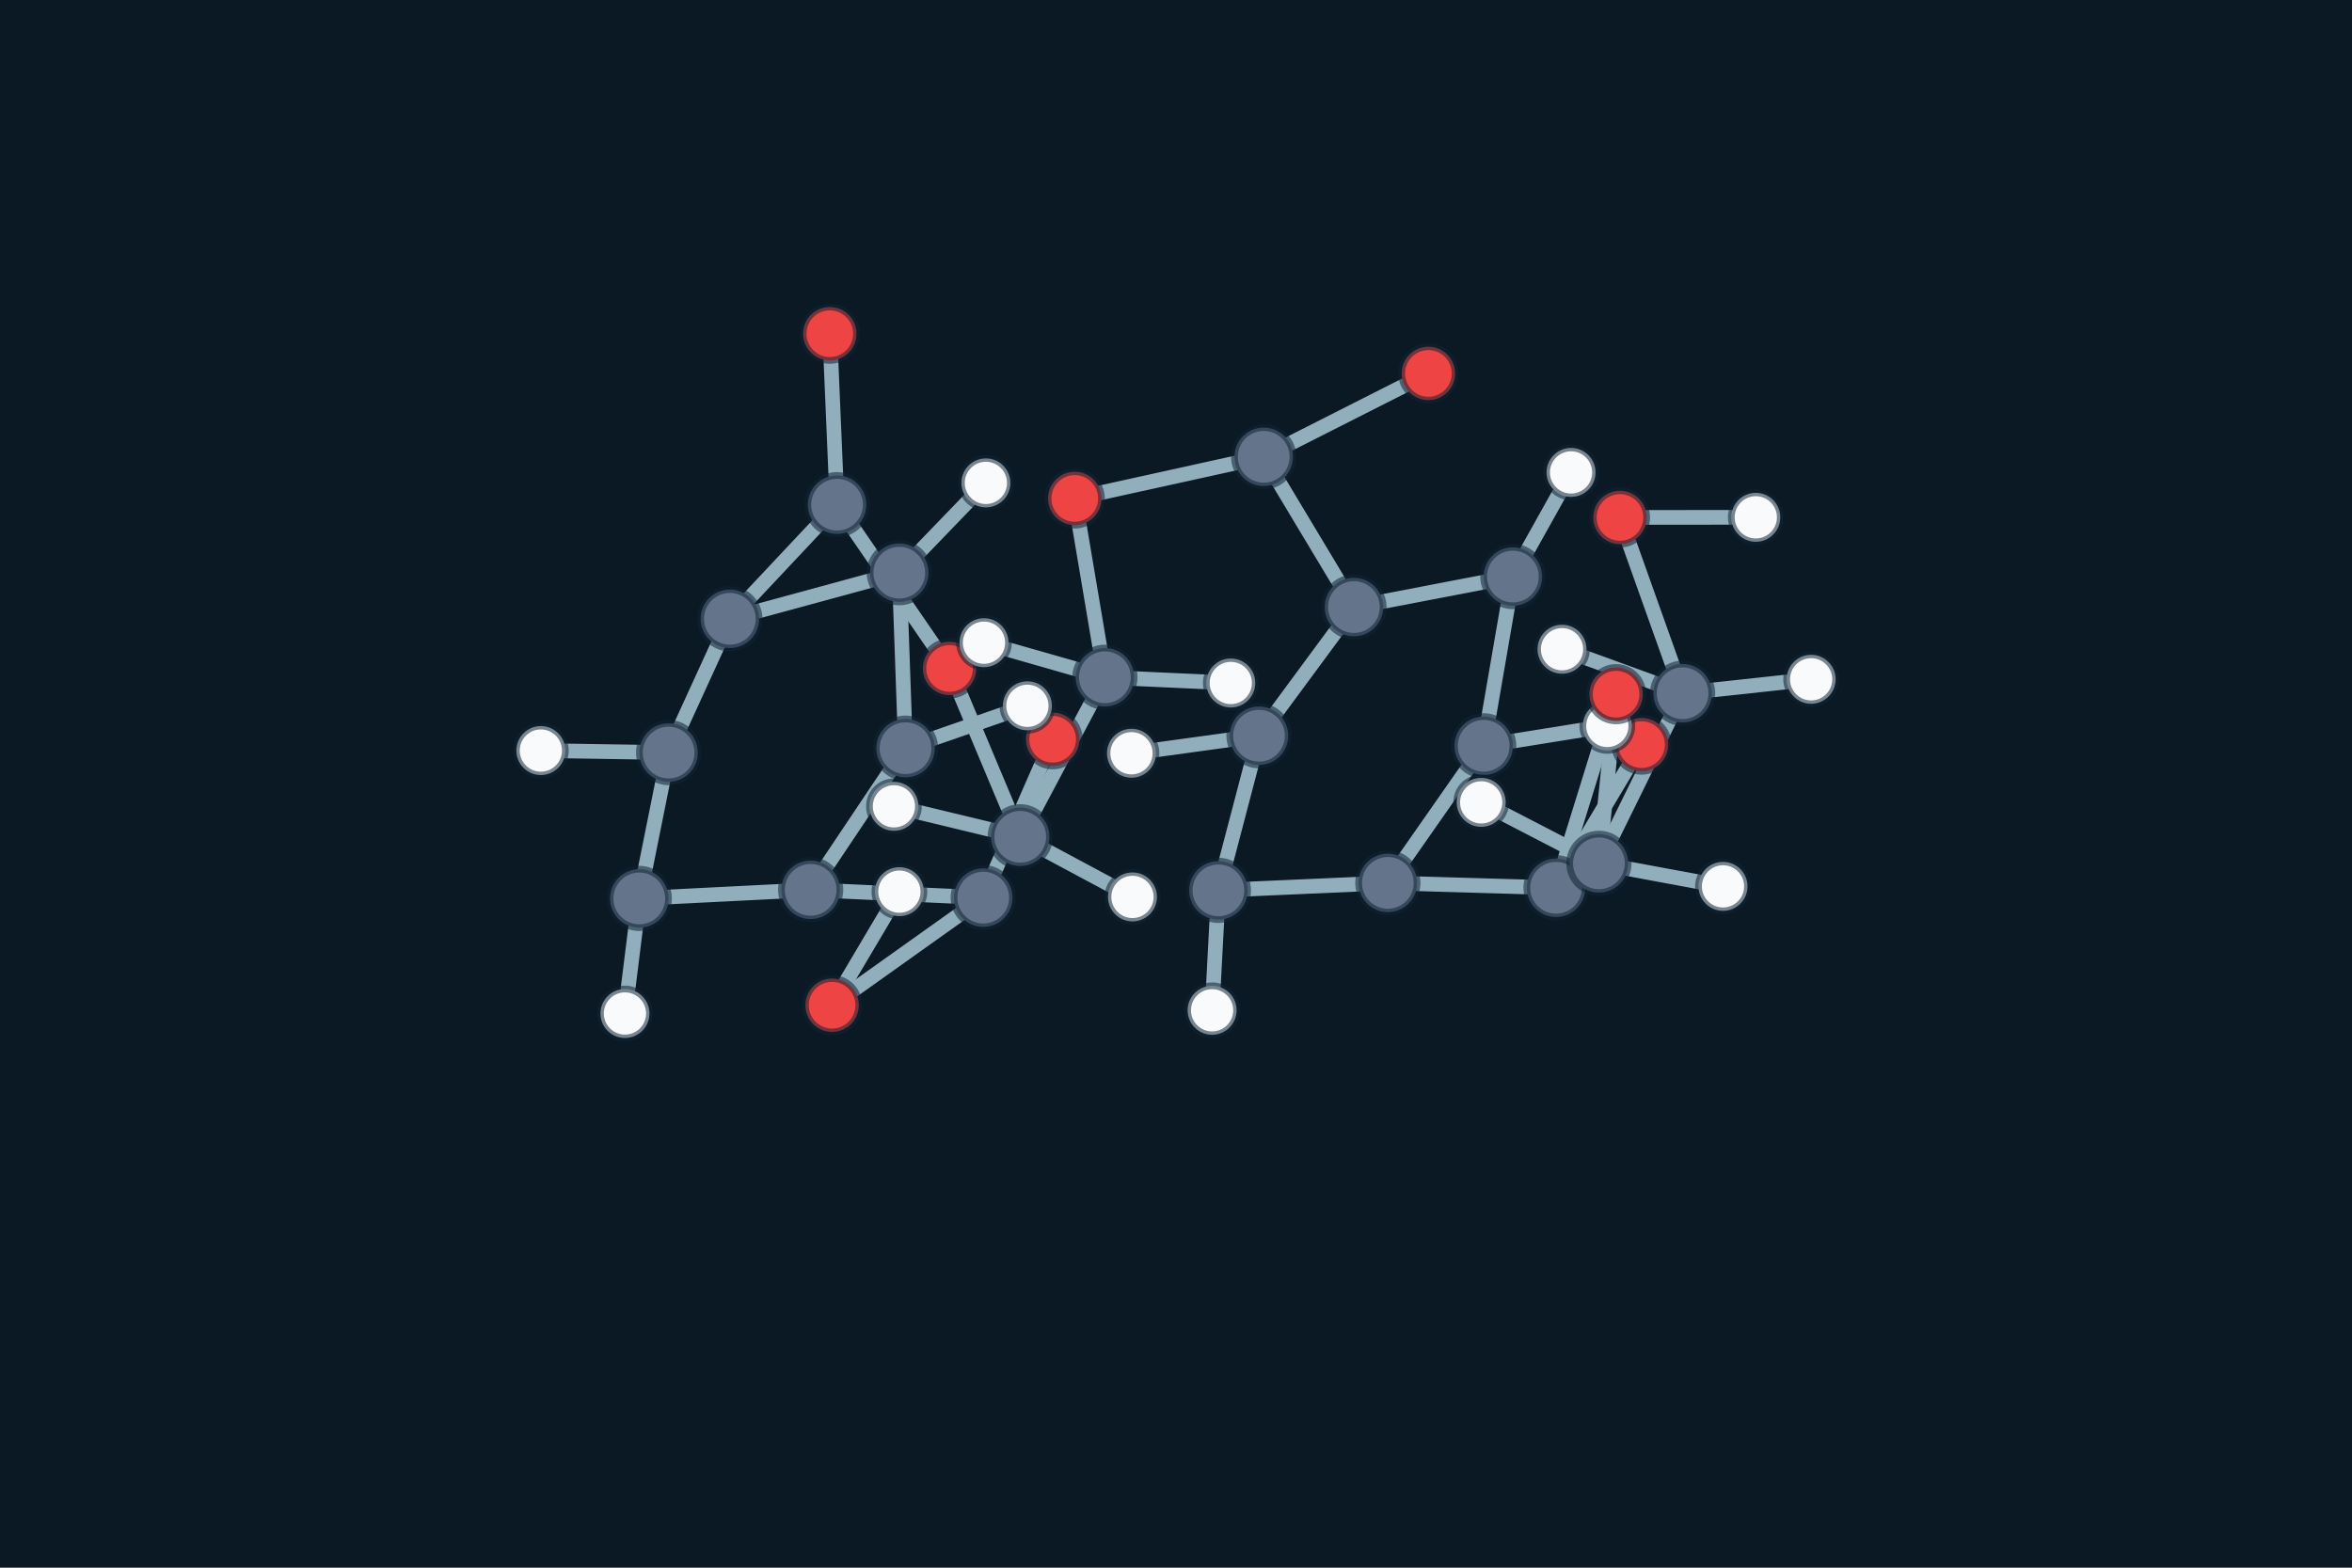
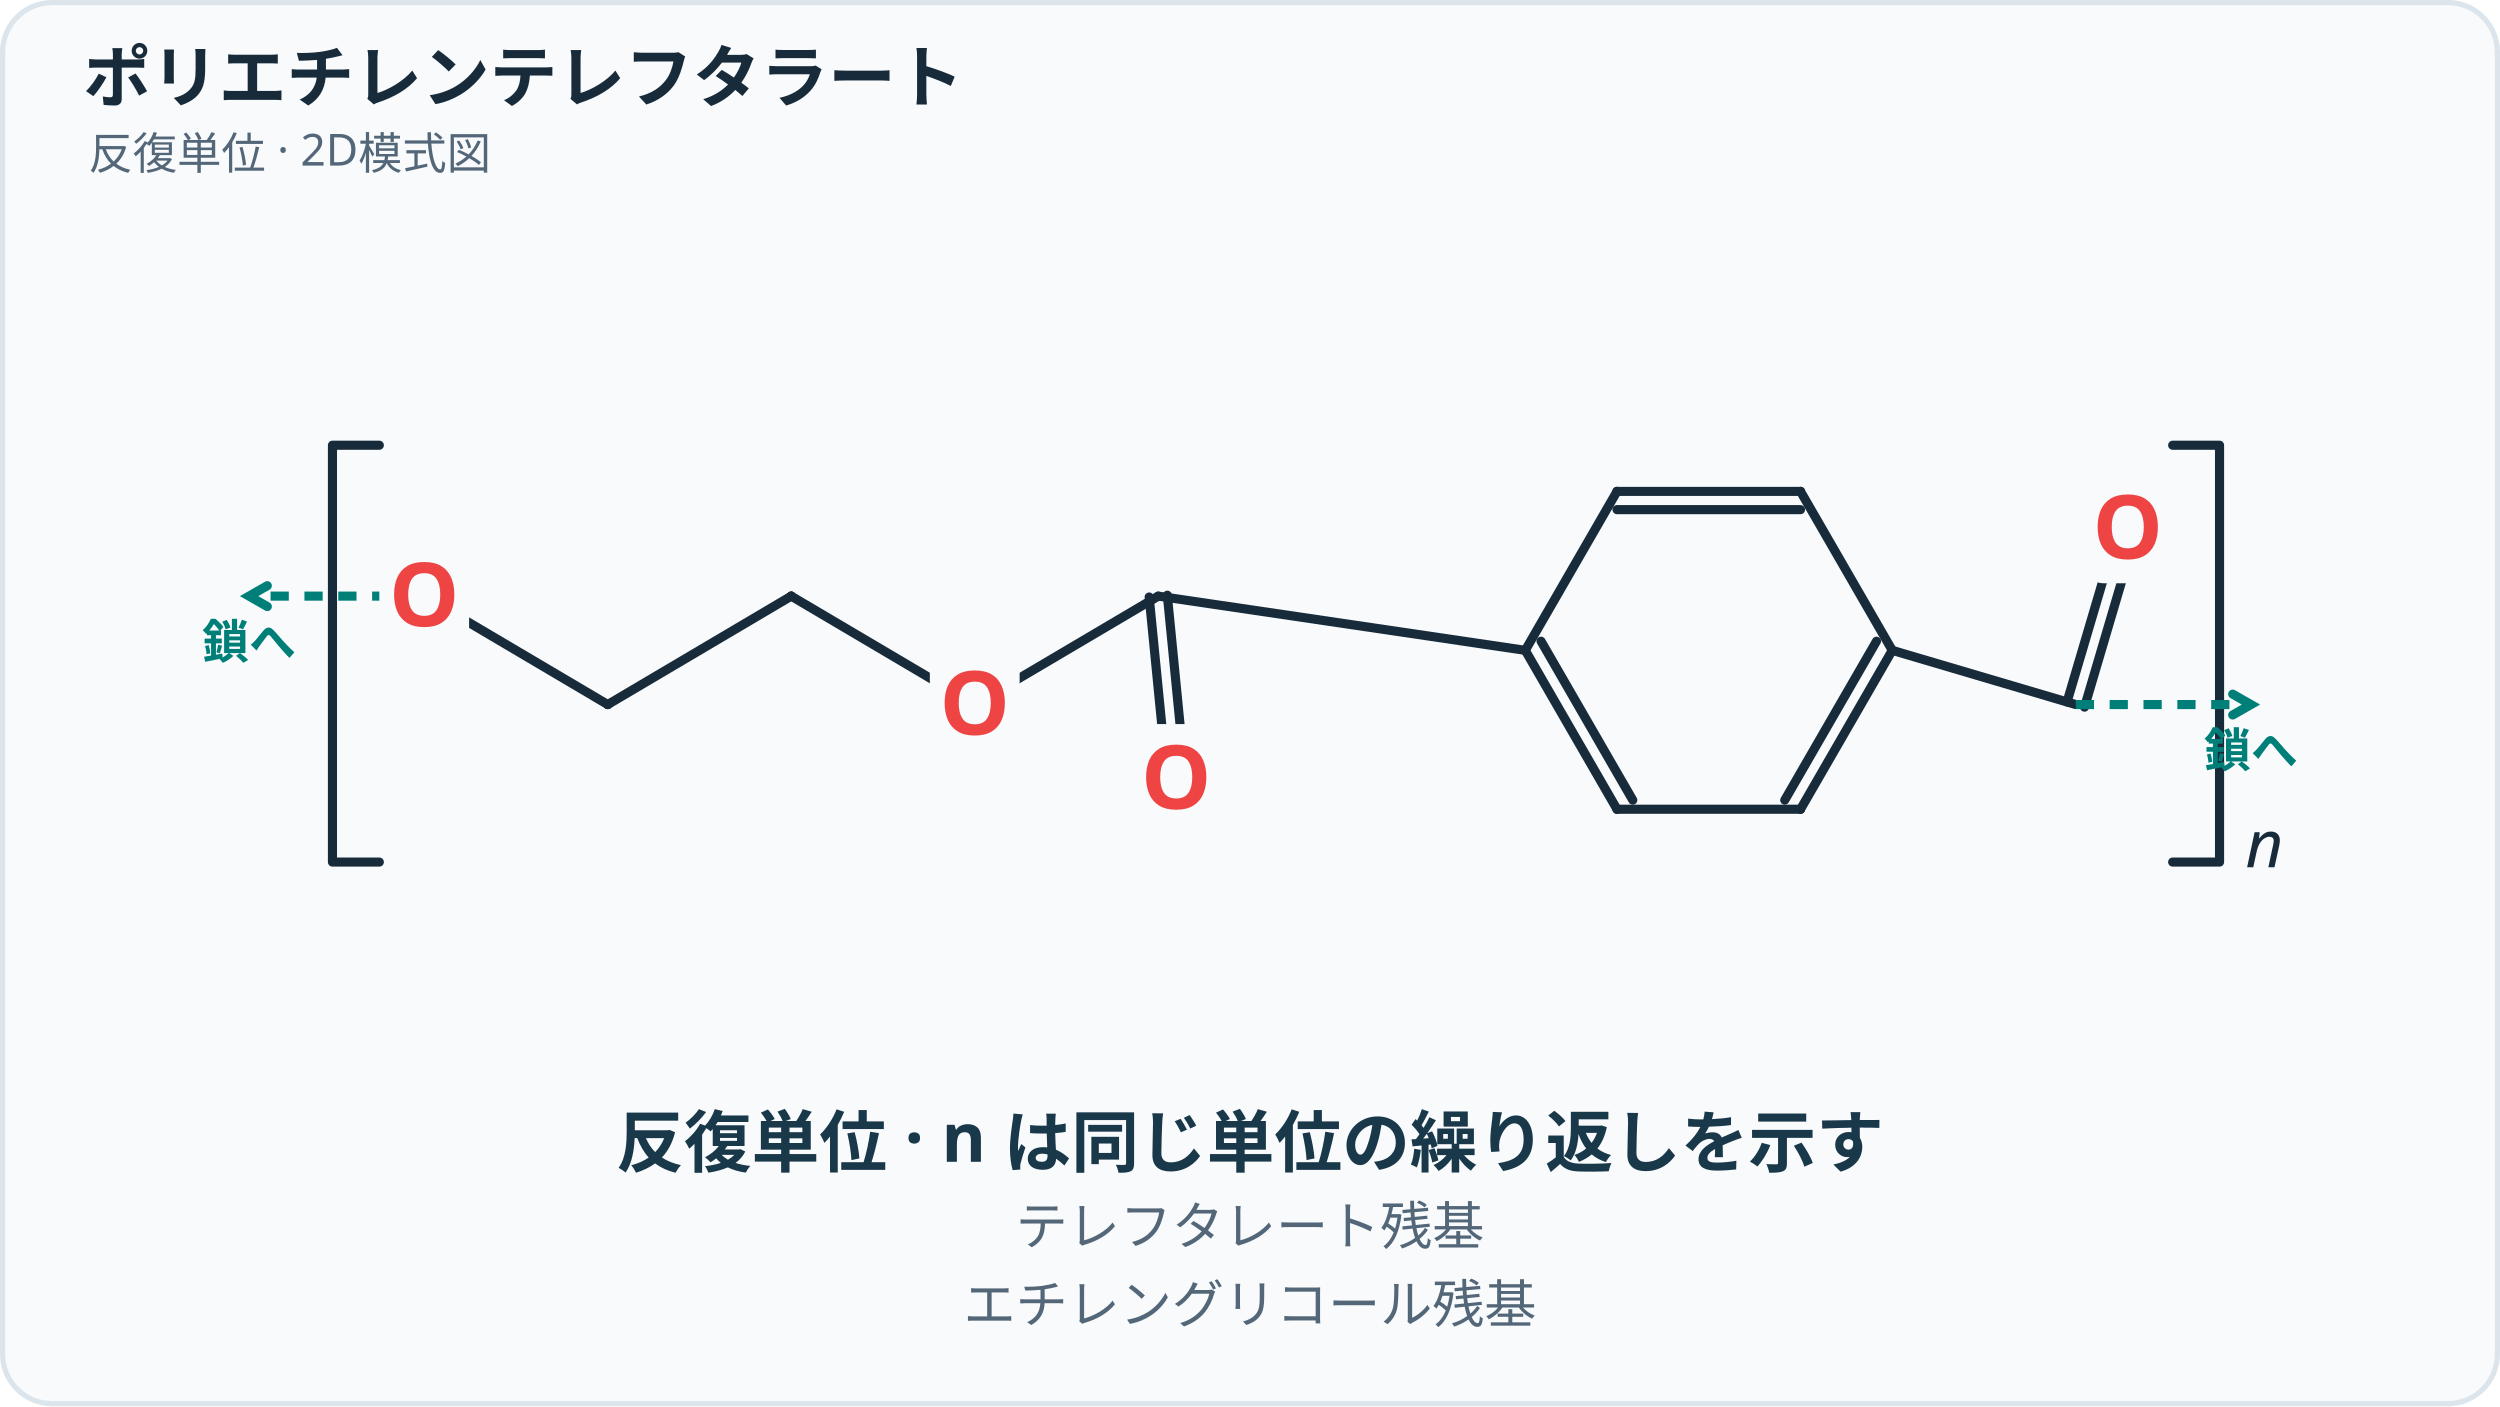
- <svg xmlns="http://www.w3.org/2000/svg" viewBox="0 0 192 128" role="img" aria-label="ポリエチレンテレフタラート representative segment" data-polymer-id="polyethylene-terephthalate">
-   <rect width="192" height="128" fill="#0b1924" />
-   <g>
-     <path d="M59.58 50.524L73.412 46.76" stroke="#91aebd" stroke-width="1.2" stroke-linecap="round" />
-     <path d="M54.58 61.447L59.58 50.524" stroke="#91aebd" stroke-width="1.2" stroke-linecap="round" />
-     <path d="M59.58 50.524L68.332 41.207" stroke="#91aebd" stroke-width="1.2" stroke-linecap="round" />
-     <path d="M73.412 46.76L80.48 39.428" stroke="#91aebd" stroke-width="1.2" stroke-linecap="round" />
-     <path d="M73.412 46.76L73.92 61.087" stroke="#91aebd" stroke-width="1.2" stroke-linecap="round" />
-     <path d="M68.332 41.207L77.516 54.578" stroke="#91aebd" stroke-width="1.2" stroke-linecap="round" />
-     <path d="M83.285 68.322L77.516 54.578" stroke="#91aebd" stroke-width="1.2" stroke-linecap="round" />
-     <path d="M103.161 37.298L87.735 40.698" stroke="#91aebd" stroke-width="1.2" stroke-linecap="round" />
-     <path d="M90.197 55.298L87.735 40.698" stroke="#91aebd" stroke-width="1.2" stroke-linecap="round" />
-     <path d="M80.264 73.29L85.931 60.358" stroke="#91aebd" stroke-width="1.2" stroke-linecap="round" />
-     <path d="M83.285 68.322L72.976 65.835" stroke="#91aebd" stroke-width="1.2" stroke-linecap="round" />
-     <path d="M83.285 68.322L92.447 73.233" stroke="#91aebd" stroke-width="1.2" stroke-linecap="round" />
-     <path d="M90.197 55.298L80.326 52.475" stroke="#91aebd" stroke-width="1.2" stroke-linecap="round" />
-     <path d="M90.197 55.298L100.473 55.765" stroke="#91aebd" stroke-width="1.2" stroke-linecap="round" />
-     <path d="M67.927 82.075L73.42 72.803" stroke="#91aebd" stroke-width="1.2" stroke-linecap="round" />
-     <path d="M80.264 73.29L67.927 82.075" stroke="#91aebd" stroke-width="1.2" stroke-linecap="round" />
-     <path d="M73.92 61.087L83.868 57.628" stroke="#91aebd" stroke-width="1.2" stroke-linecap="round" />
-     <path d="M73.92 61.087L66.176 72.652" stroke="#91aebd" stroke-width="1.2" stroke-linecap="round" />
-     <path d="M66.176 72.652L52.186 73.356" stroke="#91aebd" stroke-width="1.2" stroke-linecap="round" />
-     <path d="M66.176 72.652L80.264 73.29" stroke="#91aebd" stroke-width="1.2" stroke-linecap="round" />
-     <path d="M52.186 73.356L51.017 82.751" stroke="#91aebd" stroke-width="1.2" stroke-linecap="round" />
-     <path d="M54.58 61.447L44.152 61.283" stroke="#91aebd" stroke-width="1.2" stroke-linecap="round" />
-     <path d="M110.525 49.567L123.5 47.075" stroke="#91aebd" stroke-width="1.2" stroke-linecap="round" />
-     <path d="M102.775 60.071L110.525 49.567" stroke="#91aebd" stroke-width="1.2" stroke-linecap="round" />
-     <path d="M110.525 49.567L103.161 37.298" stroke="#91aebd" stroke-width="1.2" stroke-linecap="round" />
-     <path d="M123.5 47.075L128.249 38.572" stroke="#91aebd" stroke-width="1.2" stroke-linecap="round" />
-     <path d="M123.5 47.075L121.117 60.893" stroke="#91aebd" stroke-width="1.2" stroke-linecap="round" />
-     <path d="M127.024 72.486L134.003 60.797" stroke="#91aebd" stroke-width="1.2" stroke-linecap="round" />
-     <path d="M121.117 60.893L131.21 59.272" stroke="#91aebd" stroke-width="1.2" stroke-linecap="round" />
-     <path d="M52.186 73.356L54.58 61.447" stroke="#91aebd" stroke-width="1.2" stroke-linecap="round" />
-     <path d="M99.462 72.697L98.947 82.489" stroke="#91aebd" stroke-width="1.2" stroke-linecap="round" />
-     <path d="M102.775 60.071L92.366 61.502" stroke="#91aebd" stroke-width="1.2" stroke-linecap="round" />
-     <path d="M121.117 60.893L113.295 72.087" stroke="#91aebd" stroke-width="1.2" stroke-linecap="round" />
-     <path d="M113.295 72.087L99.462 72.697" stroke="#91aebd" stroke-width="1.2" stroke-linecap="round" />
-     <path d="M113.295 72.087L127.024 72.486" stroke="#91aebd" stroke-width="1.2" stroke-linecap="round" />
-     <path d="M99.462 72.697L102.775 60.071" stroke="#91aebd" stroke-width="1.2" stroke-linecap="round" />
-     <path d="M103.161 37.298L116.604 30.49" stroke="#91aebd" stroke-width="1.2" stroke-linecap="round" />
-     <path d="M127.024 72.486L131.924 56.679" stroke="#91aebd" stroke-width="1.2" stroke-linecap="round" />
-     <path d="M68.332 41.207L67.74 27.249" stroke="#91aebd" stroke-width="1.2" stroke-linecap="round" />
-     <path d="M83.285 68.322L90.197 55.298" stroke="#91aebd" stroke-width="1.2" stroke-linecap="round" />
-     <path d="M130.525 70.491L137.356 56.602" stroke="#91aebd" stroke-width="1.2" stroke-linecap="round" />
-     <path d="M130.525 70.491L131.924 56.679" stroke="#91aebd" stroke-width="1.2" stroke-linecap="round" />
-     <path d="M130.525 70.491L120.914 65.513" stroke="#91aebd" stroke-width="1.2" stroke-linecap="round" />
-     <path d="M130.525 70.491L140.654 72.371" stroke="#91aebd" stroke-width="1.2" stroke-linecap="round" />
-     <path d="M137.356 56.602L132.242 42.249" stroke="#91aebd" stroke-width="1.2" stroke-linecap="round" />
-     <path d="M137.356 56.602L127.513 53.008" stroke="#91aebd" stroke-width="1.2" stroke-linecap="round" />
-     <path d="M137.356 56.602L147.848 55.464" stroke="#91aebd" stroke-width="1.2" stroke-linecap="round" />
-     <path d="M132.242 42.249L143.331 42.238" stroke="#91aebd" stroke-width="1.2" stroke-linecap="round" />
-     <circle cx="59.58" cy="50.524" r="2.387" fill="#64748b" stroke="#102433" stroke-opacity=".55" stroke-width=".55" />
-     <circle cx="73.412" cy="46.76" r="2.387" fill="#64748b" stroke="#102433" stroke-opacity=".55" stroke-width=".55" />
-     <circle cx="77.516" cy="54.578" r="2.18" fill="#ef4444" stroke="#102433" stroke-opacity=".55" stroke-width=".55" />
-     <circle cx="87.735" cy="40.698" r="2.18" fill="#ef4444" stroke="#102433" stroke-opacity=".55" stroke-width=".55" />
-     <circle cx="85.931" cy="60.358" r="2.18" fill="#ef4444" stroke="#102433" stroke-opacity=".55" stroke-width=".55" />
-     <circle cx="72.976" cy="65.835" r="2" fill="#f8fafc" stroke="#102433" stroke-opacity=".55" stroke-width=".55" />
-     <circle cx="92.447" cy="73.233" r="2" fill="#f8fafc" stroke="#102433" stroke-opacity=".55" stroke-width=".55" />
-     <circle cx="80.326" cy="52.475" r="2" fill="#f8fafc" stroke="#102433" stroke-opacity=".55" stroke-width=".55" />
-     <circle cx="100.473" cy="55.765" r="2" fill="#f8fafc" stroke="#102433" stroke-opacity=".55" stroke-width=".55" />
-     <circle cx="67.927" cy="82.075" r="2.18" fill="#ef4444" stroke="#102433" stroke-opacity=".55" stroke-width=".55" />
-     <circle cx="80.48" cy="39.428" r="2" fill="#f8fafc" stroke="#102433" stroke-opacity=".55" stroke-width=".55" />
-     <circle cx="83.868" cy="57.628" r="2" fill="#f8fafc" stroke="#102433" stroke-opacity=".55" stroke-width=".55" />
-     <circle cx="66.176" cy="72.652" r="2.387" fill="#64748b" stroke="#102433" stroke-opacity=".55" stroke-width=".55" />
-     <circle cx="51.017" cy="82.751" r="2" fill="#f8fafc" stroke="#102433" stroke-opacity=".55" stroke-width=".55" />
-     <circle cx="44.152" cy="61.283" r="2" fill="#f8fafc" stroke="#102433" stroke-opacity=".55" stroke-width=".55" />
-     <circle cx="73.42" cy="72.803" r="2" fill="#f8fafc" stroke="#102433" stroke-opacity=".55" stroke-width=".55" />
-     <circle cx="73.92" cy="61.087" r="2.387" fill="#64748b" stroke="#102433" stroke-opacity=".55" stroke-width=".55" />
-     <circle cx="110.525" cy="49.567" r="2.387" fill="#64748b" stroke="#102433" stroke-opacity=".55" stroke-width=".55" />
-     <circle cx="123.5" cy="47.075" r="2.387" fill="#64748b" stroke="#102433" stroke-opacity=".55" stroke-width=".55" />
-     <circle cx="134.003" cy="60.797" r="2.18" fill="#ef4444" stroke="#102433" stroke-opacity=".55" stroke-width=".55" />
-     <circle cx="128.249" cy="38.572" r="2" fill="#f8fafc" stroke="#102433" stroke-opacity=".55" stroke-width=".55" />
-     <circle cx="131.21" cy="59.272" r="2" fill="#f8fafc" stroke="#102433" stroke-opacity=".55" stroke-width=".55" />
-     <circle cx="52.186" cy="73.356" r="2.387" fill="#64748b" stroke="#102433" stroke-opacity=".55" stroke-width=".55" />
-     <circle cx="98.947" cy="82.489" r="2" fill="#f8fafc" stroke="#102433" stroke-opacity=".55" stroke-width=".55" />
-     <circle cx="92.366" cy="61.502" r="2" fill="#f8fafc" stroke="#102433" stroke-opacity=".55" stroke-width=".55" />
-     <circle cx="121.117" cy="60.893" r="2.387" fill="#64748b" stroke="#102433" stroke-opacity=".55" stroke-width=".55" />
-     <circle cx="113.295" cy="72.087" r="2.387" fill="#64748b" stroke="#102433" stroke-opacity=".55" stroke-width=".55" />
-     <circle cx="99.462" cy="72.697" r="2.387" fill="#64748b" stroke="#102433" stroke-opacity=".55" stroke-width=".55" />
-     <circle cx="102.775" cy="60.071" r="2.387" fill="#64748b" stroke="#102433" stroke-opacity=".55" stroke-width=".55" />
-     <circle cx="103.161" cy="37.298" r="2.387" fill="#64748b" stroke="#102433" stroke-opacity=".55" stroke-width=".55" />
-     <circle cx="116.604" cy="30.49" r="2.18" fill="#ef4444" stroke="#102433" stroke-opacity=".55" stroke-width=".55" />
-     <circle cx="127.024" cy="72.486" r="2.387" fill="#64748b" stroke="#102433" stroke-opacity=".55" stroke-width=".55" />
-     <circle cx="54.58" cy="61.447" r="2.387" fill="#64748b" stroke="#102433" stroke-opacity=".55" stroke-width=".55" />
-     <circle cx="68.332" cy="41.207" r="2.387" fill="#64748b" stroke="#102433" stroke-opacity=".55" stroke-width=".55" />
-     <circle cx="67.74" cy="27.249" r="2.18" fill="#ef4444" stroke="#102433" stroke-opacity=".55" stroke-width=".55" />
-     <circle cx="80.264" cy="73.29" r="2.387" fill="#64748b" stroke="#102433" stroke-opacity=".55" stroke-width=".55" />
-     <circle cx="83.285" cy="68.322" r="2.387" fill="#64748b" stroke="#102433" stroke-opacity=".55" stroke-width=".55" />
-     <circle cx="90.197" cy="55.298" r="2.387" fill="#64748b" stroke="#102433" stroke-opacity=".55" stroke-width=".55" />
-     <circle cx="130.525" cy="70.491" r="2.387" fill="#64748b" stroke="#102433" stroke-opacity=".55" stroke-width=".55" />
-     <circle cx="137.356" cy="56.602" r="2.387" fill="#64748b" stroke="#102433" stroke-opacity=".55" stroke-width=".55" />
-     <circle cx="131.924" cy="56.679" r="2.18" fill="#ef4444" stroke="#102433" stroke-opacity=".55" stroke-width=".55" />
-     <circle cx="132.242" cy="42.249" r="2.18" fill="#ef4444" stroke="#102433" stroke-opacity=".55" stroke-width=".55" />
-     <circle cx="120.914" cy="65.513" r="2" fill="#f8fafc" stroke="#102433" stroke-opacity=".55" stroke-width=".55" />
-     <circle cx="140.654" cy="72.371" r="2" fill="#f8fafc" stroke="#102433" stroke-opacity=".55" stroke-width=".55" />
-     <circle cx="127.513" cy="53.008" r="2" fill="#f8fafc" stroke="#102433" stroke-opacity=".55" stroke-width=".55" />
-     <circle cx="147.848" cy="55.464" r="2" fill="#f8fafc" stroke="#102433" stroke-opacity=".55" stroke-width=".55" />
-     <circle cx="143.331" cy="42.238" r="2" fill="#f8fafc" stroke="#102433" stroke-opacity=".55" stroke-width=".55" />
+ <svg xmlns="http://www.w3.org/2000/svg" viewBox="0 0 960 540" role="img" aria-labelledby="polymer-title polymer-description" data-polymer-id="polyethylene-terephthalate" data-generator-version="task7-2d-v1" data-structure-source-commit="3050fed9c89f16aed19c2323db94fef5f9f9765e" data-representation-type="linear-repeat" data-atom-count="22" data-bond-count="22">
+   <rect width="960" height="540" rx="20" fill="#f8fafc" />
+   <rect x="1" y="1" width="958" height="538" rx="19" fill="none" stroke="#dce5ec" stroke-width="2" />
+   <text class="figure-title" x="32" y="39" font-family="sans-serif" font-size="26" font-weight="750" fill="#182b3b">ポリエチレンテレフタラート</text>
+   <text class="figure-kicker" x="34" y="65" font-family="sans-serif" font-size="17" fill="#536779">反復単位 · 2D模式図</text>
+   <g class="repeat-bracket" data-repeat-closure="condensation-repeat-boundary" data-repeat-left-port="left" data-repeat-right-port="right" data-repeat-bond-order="1" fill="none" stroke="#182b3b" stroke-width="3.5" stroke-linecap="round" stroke-linejoin="round">
+     <path d="M145.662 170.967H127.662V331.033H145.662" />
+     <path d="M834.304 170.967H852.304V331.033H834.304" />
  </g>
+   <text class="repeat-n" data-repeat-count-notation="true" x="862.3" y="333.03" font-family="sans-serif" font-size="25" font-style="italic" fill="#182b3b">n</text>
+   <g class="chemical-bonds" fill="none" stroke="#182b3b" stroke-width="3.5" stroke-linecap="round" stroke-linejoin="round">
+     <g class="bond" data-bond-ref="diacid.a0::diacid.a1" data-atom-a="diacid.a0" data-atom-b="diacid.a1" data-bond-order="2">
+       <path d="M585.7 249.73L620.93 310.75" />
+       <path d="M591.76 246.23L626.99 307.25" />
+     </g>
+     <g class="bond" data-bond-ref="diacid.a1::diacid.a2" data-atom-a="diacid.a1" data-atom-b="diacid.a2" data-bond-order="1">
+       <path d="M620.93 310.75L691.4 310.75" />
+     </g>
+     <g class="bond" data-bond-ref="diacid.a2::diacid.a3" data-atom-a="diacid.a2" data-atom-b="diacid.a3" data-bond-order="2">
+       <path d="M691.4 310.75L726.63 249.73" />
+       <path d="M685.34 307.25L720.57 246.23" />
+     </g>
+     <g class="bond" data-bond-ref="diacid.a3::diacid.a4" data-atom-a="diacid.a3" data-atom-b="diacid.a4" data-bond-order="1">
+       <path d="M726.63 249.73L691.4 188.7" />
+     </g>
+     <g class="bond" data-bond-ref="diacid.a4::diacid.a5" data-atom-a="diacid.a4" data-atom-b="diacid.a5" data-bond-order="2">
+       <path d="M691.4 188.7L620.93 188.7" />
+       <path d="M691.4 195.7L620.93 195.7" />
+     </g>
+     <g class="bond" data-bond-ref="diacid.a5::diacid.a0" data-atom-a="diacid.a5" data-atom-b="diacid.a0" data-bond-order="1">
+       <path d="M620.93 188.7L585.7 249.73" />
+     </g>
+     <g class="bond" data-bond-ref="diacid.a0::diacid.a6" data-atom-a="diacid.a0" data-atom-b="diacid.a6" data-bond-order="1">
+       <path d="M585.7 249.73L444.77 228.91" />
+     </g>
+     <g class="bond" data-bond-ref="diacid.a6::diacid.a7" data-atom-a="diacid.a6" data-atom-b="diacid.a7" data-bond-order="2">
+       <path d="M448.25 228.56L453.56 282.53" />
+       <path d="M441.28 229.25L446.6 283.21" />
+     </g>
+     <g class="bond" data-bond-ref="diacid.a3::diacid.a9" data-atom-a="diacid.a3" data-atom-b="diacid.a9" data-bond-order="1">
+       <path d="M726.63 249.73L797.1 270.55" />
+     </g>
+     <g class="bond" data-bond-ref="diacid.a9::diacid.a10" data-atom-a="diacid.a9" data-atom-b="diacid.a10" data-bond-order="2">
+       <path d="M793.74 269.55L809.11 217.55" />
+       <path d="M800.45 271.54L815.82 219.53" />
+     </g>
+     <g class="bond" data-bond-ref="diacid.a1::diacid.a12" data-atom-a="diacid.a1" data-atom-b="diacid.a12" data-bond-order="1">
+       <path d="M620.93 310.75L620.93 310.75" />
+     </g>
+     <g class="bond" data-bond-ref="diacid.a2::diacid.a13" data-atom-a="diacid.a2" data-atom-b="diacid.a13" data-bond-order="1">
+       <path d="M691.4 310.75L691.4 310.75" />
+     </g>
+     <g class="bond" data-bond-ref="diacid.a4::diacid.a14" data-atom-a="diacid.a4" data-atom-b="diacid.a14" data-bond-order="1">
+       <path d="M691.4 188.7L691.4 188.7" />
+     </g>
+     <g class="bond" data-bond-ref="diacid.a5::diacid.a15" data-atom-a="diacid.a5" data-atom-b="diacid.a15" data-bond-order="1">
+       <path d="M620.93 188.7L620.93 188.7" />
+     </g>
+     <g class="bond" data-bond-ref="diol.a0::diol.a1" data-atom-a="diol.a0" data-atom-b="diol.a1" data-bond-order="1">
+       <path d="M303.83 228.91L233.37 270.55" />
+     </g>
+     <g class="bond" data-bond-ref="diol.a0::diol.a2" data-atom-a="diol.a0" data-atom-b="diol.a2" data-bond-order="1">
+       <path d="M303.83 228.91L360.32 262.28" />
+     </g>
+     <g class="bond" data-bond-ref="diol.a1::diol.a3" data-atom-a="diol.a1" data-atom-b="diol.a3" data-bond-order="1">
+       <path d="M233.37 270.55L176.88 237.17" />
+     </g>
+     <g class="bond" data-bond-ref="diol.a0::diol.a4" data-atom-a="diol.a0" data-atom-b="diol.a4" data-bond-order="1">
+       <path d="M303.83 228.91L303.83 228.91" />
+     </g>
+     <g class="bond" data-bond-ref="diol.a0::diol.a5" data-atom-a="diol.a0" data-atom-b="diol.a5" data-bond-order="1">
+       <path d="M303.83 228.91L303.83 228.91" />
+     </g>
+     <g class="bond" data-bond-ref="diol.a1::diol.a6" data-atom-a="diol.a1" data-atom-b="diol.a6" data-bond-order="1">
+       <path d="M233.37 270.55L233.37 270.55" />
+     </g>
+     <g class="bond" data-bond-ref="diol.a1::diol.a7" data-atom-a="diol.a1" data-atom-b="diol.a7" data-bond-order="1">
+       <path d="M233.37 270.55L233.37 270.55" />
+     </g>
+     <g class="bond" data-bond-ref="diacid.a6::diol.a2" data-atom-a="diacid.a6" data-atom-b="diol.a2" data-bond-order="1">
+       <path d="M444.77 228.91L388.28 262.28" />
+     </g>
+   </g>
+   <g class="aromatic-rings" data-aromatic-cycle-count="1">
+     <g class="aromatic-ring" data-ring-id="ring-diacid.a0-diacid.a5-diacid.a4-diacid.a3-diacid.a2-diacid.a1" data-aromatic-atom-refs="diacid.a0 diacid.a5 diacid.a4 diacid.a3 diacid.a2 diacid.a1" aria-label="alternating single and double bonds" />
+   </g>
+   <g class="continuations">
+     <g class="continuation-port" data-port-id="left" data-port-atom-ref="diol.a3" data-connection-type="ester-C-O" data-external-bond-order="1" data-partner-element="C">
+       <path d="M162.9 228.91L95.64 228.91" fill="none" stroke="#007f78" stroke-width="3.5" stroke-dasharray="7 6" />
+       <path d="M102.64 232.91L95.64 228.91L102.64 224.91" fill="none" stroke="#007f78" stroke-width="3.5" stroke-linecap="round" />
+       <text class="continuation-label" data-port-label-for="left" x="95.64" y="252.91" text-anchor="middle" font-family="sans-serif" font-size="18" font-weight="700" fill="#007f78">鎖へ</text>
+     </g>
+     <g class="continuation-port" data-port-id="right" data-port-atom-ref="diacid.a9" data-connection-type="ester-C-O" data-external-bond-order="1" data-partner-element="O">
+       <path d="M797.1 270.55L864.36 270.55" fill="none" stroke="#007f78" stroke-width="3.5" stroke-dasharray="7 6" />
+       <path d="M857.36 266.55L864.36 270.55L857.36 274.55" fill="none" stroke="#007f78" stroke-width="3.5" stroke-linecap="round" />
+       <text class="continuation-label" data-port-label-for="right" x="864.36" y="294.55" text-anchor="middle" font-family="sans-serif" font-size="18" font-weight="700" fill="#007f78">鎖へ</text>
+     </g>
+   </g>
+   <g class="atom-labels">
+     <g class="atom-map skeletal-carbon" data-atom-ref="diacid.a0" data-element="C" data-display="skeletal-carbon-vertex" aria-hidden="true">
+       <circle cx="585.7" cy="249.73" r="2.5" fill="#182b3b" opacity=".001" />
+     </g>
+     <g class="atom-map skeletal-carbon" data-atom-ref="diacid.a1" data-element="C" data-display="skeletal-carbon-vertex" aria-hidden="true">
+       <circle cx="620.93" cy="310.75" r="2.5" fill="#182b3b" opacity=".001" />
+     </g>
+     <g class="atom-map skeletal-carbon" data-atom-ref="diacid.a2" data-element="C" data-display="skeletal-carbon-vertex" aria-hidden="true">
+       <circle cx="691.4" cy="310.75" r="2.5" fill="#182b3b" opacity=".001" />
+     </g>
+     <g class="atom-map skeletal-carbon" data-atom-ref="diacid.a3" data-element="C" data-display="skeletal-carbon-vertex" aria-hidden="true">
+       <circle cx="726.63" cy="249.73" r="2.5" fill="#182b3b" opacity=".001" />
+     </g>
+     <g class="atom-map skeletal-carbon" data-atom-ref="diacid.a4" data-element="C" data-display="skeletal-carbon-vertex" aria-hidden="true">
+       <circle cx="691.4" cy="188.7" r="2.5" fill="#182b3b" opacity=".001" />
+     </g>
+     <g class="atom-map skeletal-carbon" data-atom-ref="diacid.a5" data-element="C" data-display="skeletal-carbon-vertex" aria-hidden="true">
+       <circle cx="620.93" cy="188.7" r="2.5" fill="#182b3b" opacity=".001" />
+     </g>
+     <g class="atom-map skeletal-carbon" data-atom-ref="diacid.a6" data-element="C" data-display="skeletal-carbon-vertex" aria-hidden="true">
+       <circle cx="444.77" cy="228.91" r="2.5" fill="#182b3b" opacity=".001" />
+     </g>
+     <g class="atom-map atom-label" data-atom-ref="diacid.a7" data-element="O" data-display="element-label" data-label-atom-refs="diacid.a7" aria-hidden="true">
+       <rect x="434.43" y="278.03" width="34.48" height="42" rx="8" fill="#f8fafc" />
+       <text x="451.67" y="310.59" text-anchor="middle" font-family="sans-serif" font-size="34" font-weight="750" fill="#ef4444">O</text>
+     </g>
+     <g class="atom-map skeletal-carbon" data-atom-ref="diacid.a9" data-element="C" data-display="skeletal-carbon-vertex" aria-hidden="true">
+       <circle cx="797.1" cy="270.55" r="2.5" fill="#182b3b" opacity=".001" />
+     </g>
+     <g class="atom-map atom-label" data-atom-ref="diacid.a10" data-element="O" data-display="element-label" data-label-atom-refs="diacid.a10" aria-hidden="true">
+       <rect x="799.82" y="181.97" width="34.48" height="42" rx="8" fill="#f8fafc" />
+       <text x="817.06" y="214.53" text-anchor="middle" font-family="sans-serif" font-size="34" font-weight="750" fill="#ef4444">O</text>
+     </g>
+     <g class="atom-map skeletal-carbon" data-atom-ref="diol.a0" data-element="C" data-display="skeletal-carbon-vertex" aria-hidden="true">
+       <circle cx="303.83" cy="228.91" r="2.5" fill="#182b3b" opacity=".001" />
+     </g>
+     <g class="atom-map skeletal-carbon" data-atom-ref="diol.a1" data-element="C" data-display="skeletal-carbon-vertex" aria-hidden="true">
+       <circle cx="233.37" cy="270.55" r="2.5" fill="#182b3b" opacity=".001" />
+     </g>
+     <g class="atom-map atom-label" data-atom-ref="diol.a2" data-element="O" data-display="element-label" data-label-atom-refs="diol.a2" aria-hidden="true">
+       <rect x="357.06" y="249.55" width="34.48" height="42" rx="8" fill="#f8fafc" />
+       <text x="374.3" y="282.11" text-anchor="middle" font-family="sans-serif" font-size="34" font-weight="750" fill="#ef4444">O</text>
+     </g>
+     <g class="atom-map atom-label" data-atom-ref="diol.a3" data-element="O" data-display="element-label" data-label-atom-refs="diol.a3" aria-hidden="true">
+       <rect x="145.66" y="207.91" width="34.48" height="42" rx="8" fill="#f8fafc" />
+       <text x="162.9" y="240.47" text-anchor="middle" font-family="sans-serif" font-size="34" font-weight="750" fill="#ef4444">O</text>
+     </g>
+   </g>
+   <text class="annotation primary" x="480" y="448" text-anchor="middle" font-family="sans-serif" font-size="26" font-weight="700" fill="#19384a">反復単位 · n は同じ単位の繰り返しを示す</text>
+   <text class="annotation" x="480" y="478" text-anchor="middle" font-family="sans-serif" font-size="20" font-weight="500" fill="#536779">テレフタレート残基</text>
+   <text class="annotation" x="480" y="508" text-anchor="middle" font-family="sans-serif" font-size="20" font-weight="500" fill="#536779">エチレングリコール残基</text>
</svg>
